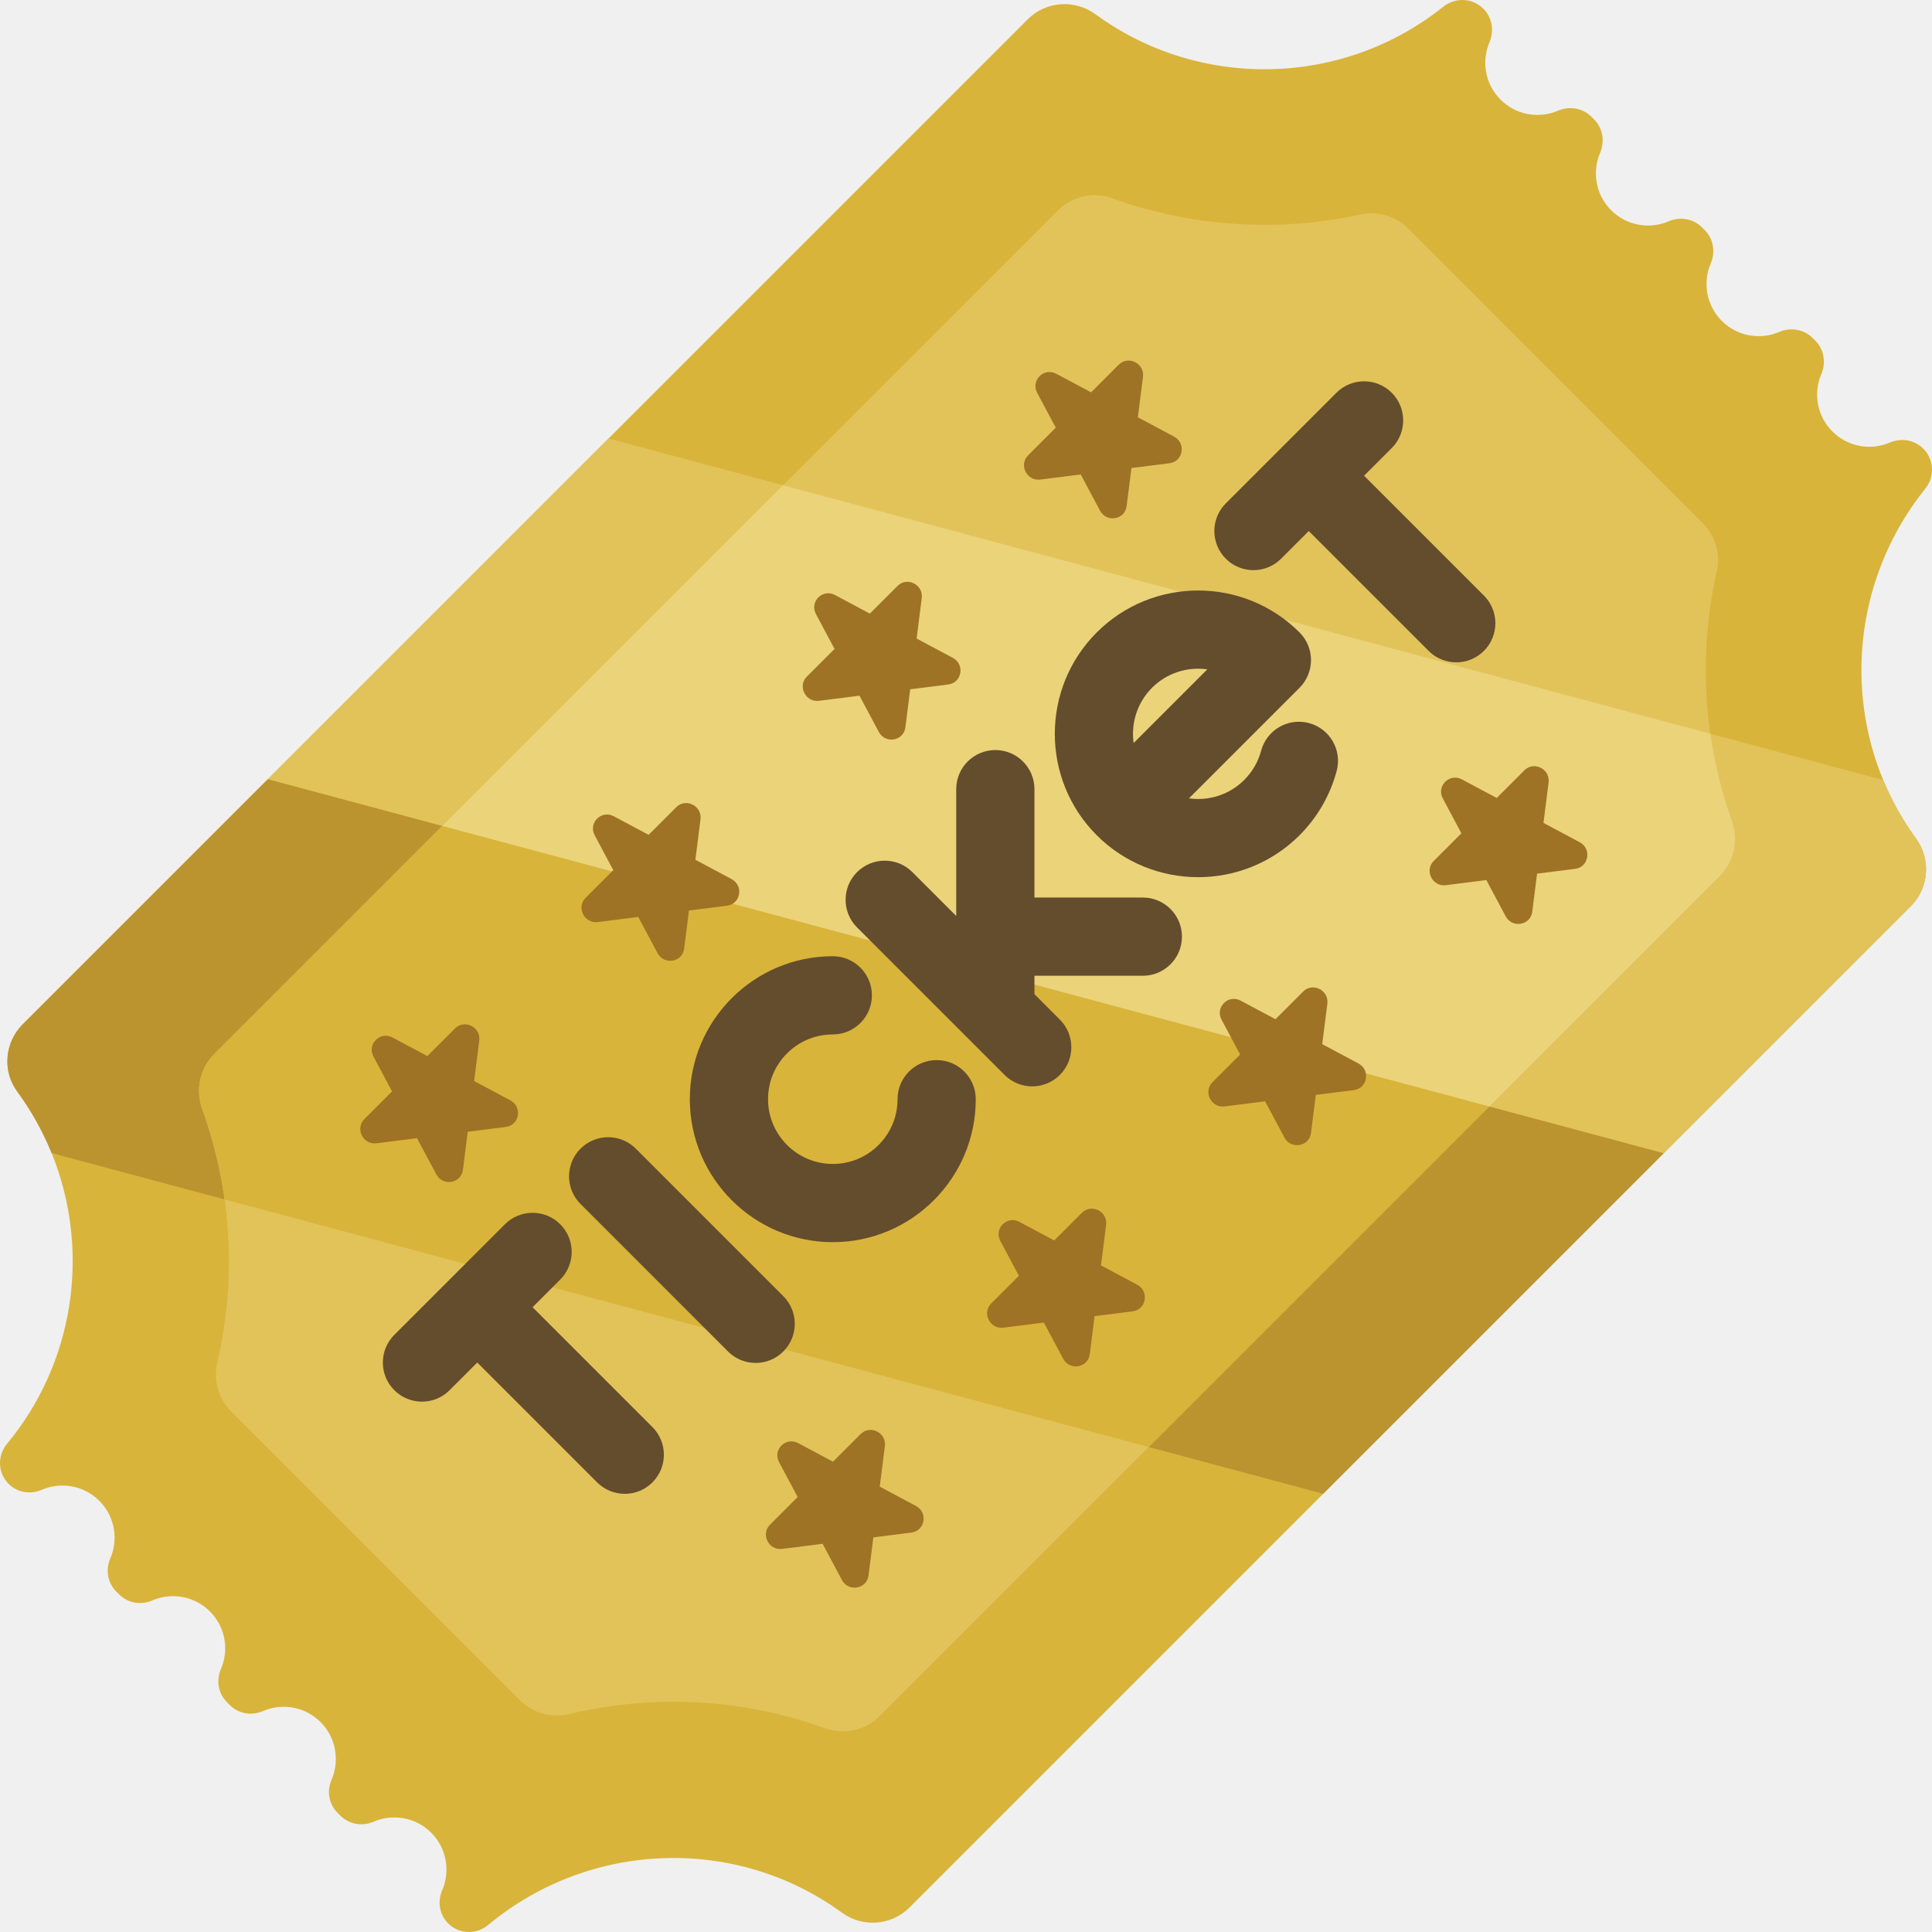
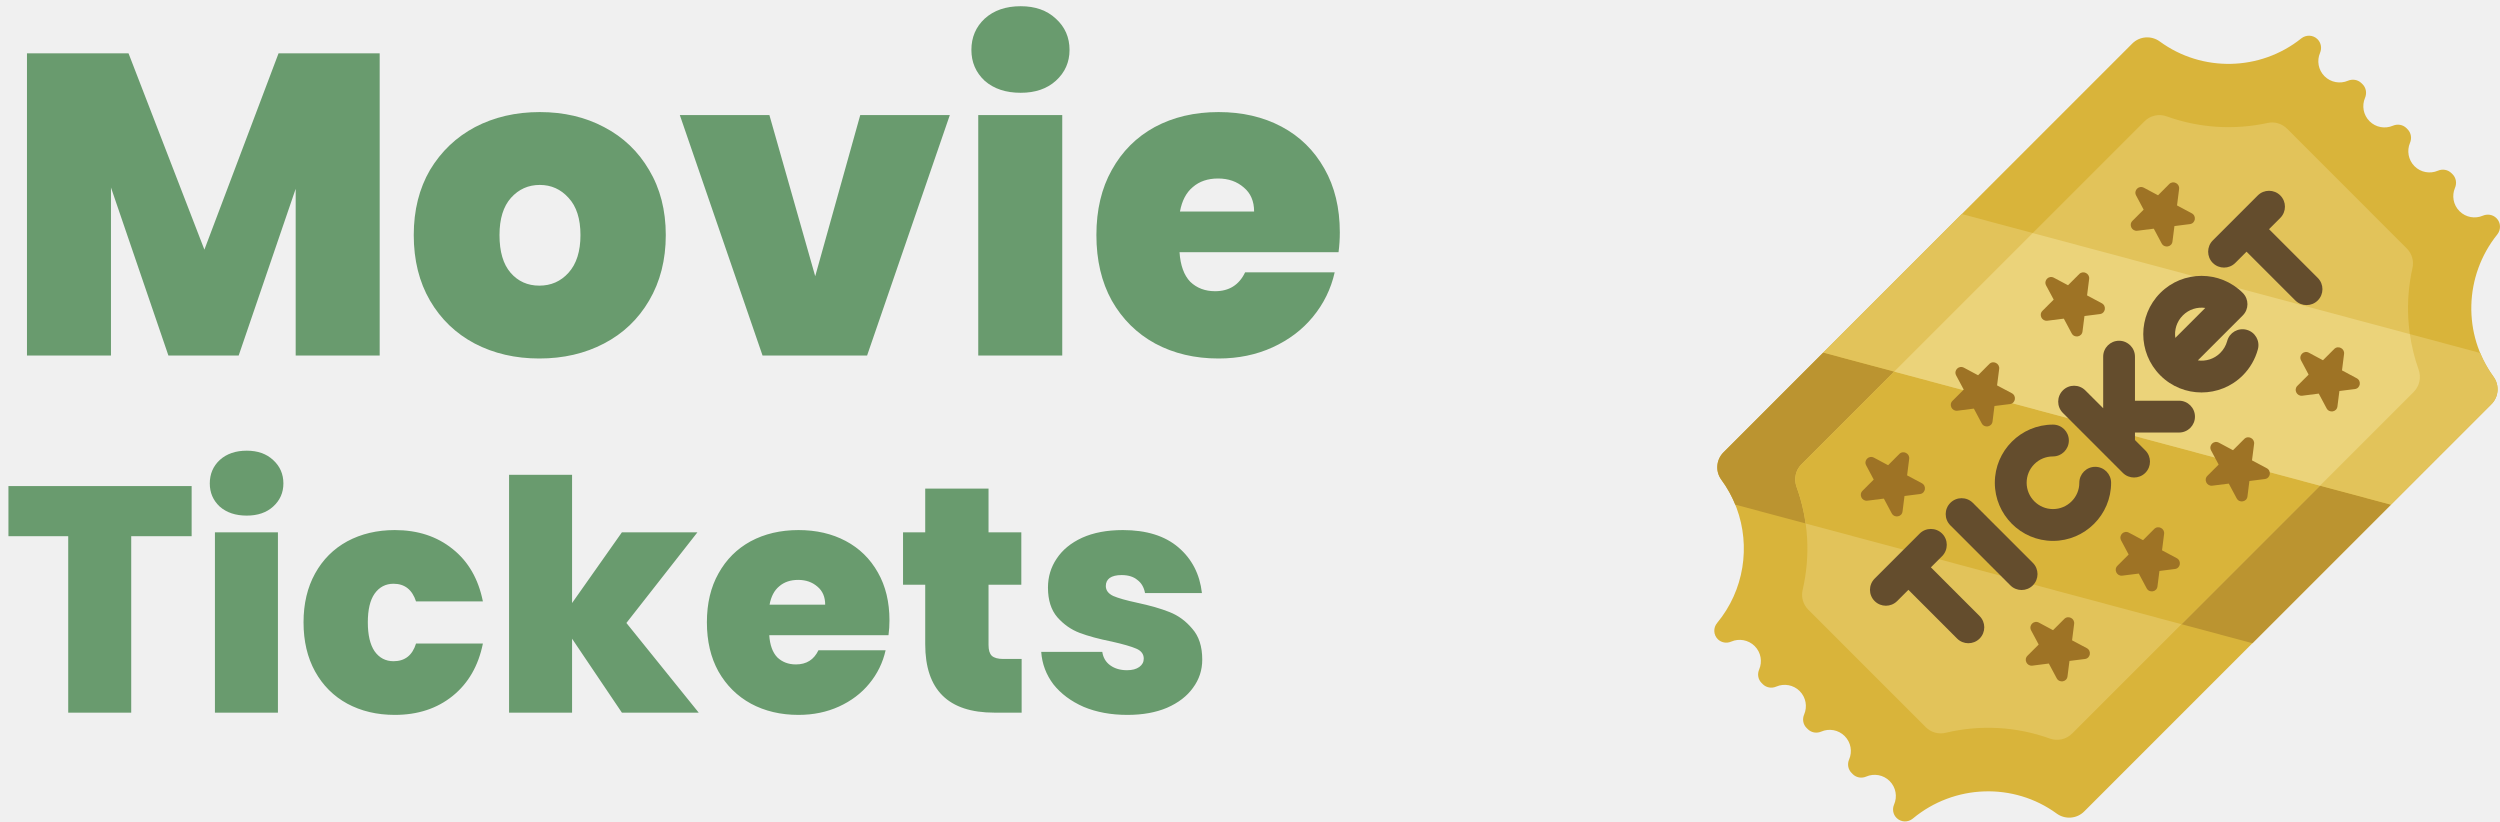
- <svg xmlns="http://www.w3.org/2000/svg" height="800px" width="800px" version="1.1" id="Layer_1" viewBox="0 0 512.005 512.005" xml:space="preserve">
-   <path style="fill:#D9B43A;" d="M393.111,2.312l-0.006-0.006c-2.877-2.877-7.435-3.072-10.614-0.532  c-26.788,21.418-64.695,22.094-92.172,2.007c-5.518-4.034-13.137-3.492-17.97,1.342L6.021,271.453  c-4.783,4.783-5.459,12.37-1.454,17.82c4.243,5.772,7.566,12.007,9.971,18.506c9.2,24.852,4.97,53.549-12.691,74.865  c-2.599,3.137-2.45,7.713,0.431,10.594l0.003,0.003c2.304,2.304,5.77,2.886,8.756,1.589c5.052-2.195,11.15-1.226,15.282,2.906  c4.132,4.132,5.101,10.229,2.906,15.282c-1.298,2.988-0.714,6.454,1.589,8.756l0.784,0.784c2.304,2.304,5.77,2.886,8.756,1.589  c5.052-2.195,11.15-1.226,15.282,2.906c4.132,4.132,5.101,10.229,2.906,15.282c-1.298,2.988-0.714,6.454,1.589,8.756l0.784,0.784  c2.304,2.304,5.77,2.886,8.756,1.589c5.052-2.195,11.15-1.226,15.282,2.906c4.132,4.132,5.101,10.229,2.906,15.282  c-1.298,2.988-0.714,6.454,1.589,8.756l0.784,0.784c2.304,2.304,5.77,2.886,8.756,1.589c5.052-2.195,11.15-1.226,15.282,2.906  c4.132,4.132,5.101,10.229,2.906,15.282c-1.298,2.988-0.714,6.454,1.589,8.756l0,0c2.877,2.877,7.454,3.038,10.584,0.435  c27.078-22.518,65.858-23.648,93.749-3.292c5.509,4.02,13.113,3.456,17.937-1.365l265.367-265.367  c4.829-4.829,5.376-12.438,1.353-17.955c-20.079-27.529-19.216-65.653,2.467-92.668c2.548-3.176,2.354-7.74-0.525-10.619l0,0  c-2.333-2.333-5.837-2.909-8.869-1.61c-5.04,2.159-11.104,1.182-15.218-2.933c-4.114-4.114-5.093-10.178-2.933-15.218  c1.299-3.032,0.723-6.537-1.61-8.869l-0.685-0.685c-2.333-2.333-5.837-2.909-8.869-1.61c-5.04,2.159-11.104,1.182-15.218-2.933  c-4.114-4.114-5.093-10.178-2.933-15.218c1.299-3.032,0.723-6.537-1.61-8.869l-0.685-0.685c-2.333-2.333-5.837-2.909-8.869-1.61  c-5.04,2.159-11.104,1.182-15.218-2.933s-5.093-10.178-2.933-15.218c1.299-3.032,0.723-6.537-1.61-8.869l-0.685-0.685  c-2.333-2.333-5.837-2.909-8.869-1.61c-5.04,2.159-11.104,1.182-15.218-2.933s-5.093-10.178-2.933-15.218  C396.021,8.148,395.444,4.645,393.111,2.312z" />
-   <path style="fill:#BB9430;" d="M70.994,206.48L6.021,271.453c-4.783,4.783-5.46,12.37-1.454,17.82  c3.76,5.117,6.797,10.6,9.114,16.306l336.976,90.292l90.27-90.27L70.994,206.48z" />
-   <g>
-     <path style="fill:#E2C35A;" d="M70.994,206.48l369.932,99.123l65.469-65.469c4.829-4.829,5.376-12.438,1.353-17.955   c-3.543-4.858-6.421-10.05-8.659-15.449l-337.825-90.52L70.994,206.48z" />
-     <path style="fill:#E2C35A;" d="M280.33,55.776L56.768,279.337c-3.831,3.829-5.015,9.525-3.166,14.616   c7.83,21.563,9.153,44.979,3.97,67.166c-1.086,4.652,0.299,9.533,3.676,12.912l76.564,76.564c3.397,3.397,8.313,4.777,12.985,3.659   c22.381-5.361,46.004-4.125,67.728,3.715c5.083,1.834,10.763,0.644,14.584-3.177l222.668-222.668   c3.816-3.816,5.004-9.482,3.188-14.563c-7.593-21.238-8.923-44.336-3.977-66.294c1.03-4.567-0.43-9.339-3.74-12.651l-78.025-78.029   c-3.292-3.292-8.029-4.753-12.576-3.756c-21.807,4.782-44.748,3.349-65.86-4.272C289.747,50.741,284.117,51.99,280.33,55.776z" />
+ <svg xmlns="http://www.w3.org/2000/svg" width="70" height="23" viewBox="0 0 70 23" fill="none">
+   <path d="M10.631 1.494V9.954H8.279V5.286L6.683 9.954H4.715L3.107 5.25V9.954H0.755L0.755 1.494L3.599 1.494L5.723 6.99L7.799 1.494H10.631ZM15.101 10.038C14.43 10.038 13.825 9.898 13.29 9.618C12.761 9.338 12.345 8.938 12.041 8.418C11.738 7.898 11.585 7.286 11.585 6.582C11.585 5.886 11.738 5.278 12.041 4.758C12.354 4.238 12.774 3.838 13.302 3.558C13.838 3.278 14.441 3.138 15.114 3.138C15.786 3.138 16.386 3.278 16.913 3.558C17.45 3.838 17.869 4.238 18.174 4.758C18.485 5.278 18.642 5.886 18.642 6.582C18.642 7.278 18.485 7.89 18.174 8.418C17.869 8.938 17.45 9.338 16.913 9.618C16.378 9.898 15.774 10.038 15.101 10.038ZM15.101 7.998C15.43 7.998 15.701 7.878 15.918 7.638C16.142 7.39 16.253 7.038 16.253 6.582C16.253 6.126 16.142 5.778 15.918 5.538C15.701 5.298 15.434 5.178 15.114 5.178C14.793 5.178 14.525 5.298 14.309 5.538C14.094 5.778 13.986 6.126 13.986 6.582C13.986 7.046 14.089 7.398 14.297 7.638C14.505 7.878 14.774 7.998 15.101 7.998ZM22.826 7.734L24.087 3.222H26.595L24.279 9.954H21.351L19.035 3.222L21.543 3.222L22.826 7.734ZM28.579 2.598C28.163 2.598 27.827 2.486 27.571 2.262C27.323 2.03 27.199 1.742 27.199 1.398C27.199 1.046 27.323 0.754 27.571 0.522C27.827 0.29 28.163 0.174 28.579 0.174C28.987 0.174 29.315 0.29 29.563 0.522C29.819 0.754 29.947 1.046 29.947 1.398C29.947 1.742 29.819 2.03 29.563 2.262C29.315 2.486 28.987 2.598 28.579 2.598ZM29.743 3.222V9.954H27.391V3.222L29.743 3.222ZM37.515 6.51C37.515 6.694 37.503 6.878 37.479 7.062H33.027C33.051 7.43 33.151 7.706 33.327 7.89C33.511 8.066 33.743 8.154 34.023 8.154C34.415 8.154 34.695 7.978 34.863 7.626H37.371C37.267 8.09 37.063 8.506 36.759 8.874C36.463 9.234 36.087 9.518 35.631 9.726C35.175 9.934 34.671 10.038 34.119 10.038C33.455 10.038 32.863 9.898 32.343 9.618C31.831 9.338 31.427 8.938 31.131 8.418C30.843 7.898 30.699 7.286 30.699 6.582C30.699 5.878 30.843 5.27 31.131 4.758C31.419 4.238 31.819 3.838 32.331 3.558C32.851 3.278 33.447 3.138 34.119 3.138C34.783 3.138 35.371 3.274 35.883 3.546C36.395 3.818 36.795 4.21 37.083 4.722C37.371 5.226 37.515 5.822 37.515 6.51ZM35.115 5.922C35.115 5.634 35.019 5.41 34.827 5.25C34.635 5.082 34.395 4.998 34.107 4.998C33.819 4.998 33.583 5.078 33.399 5.238C33.215 5.39 33.095 5.618 33.039 5.922H35.115ZM5.366 13.609V15.013H3.674V19.954H1.91L1.91 15.013H0.236L0.236 13.609H5.366ZM6.909 14.437C6.597 14.437 6.345 14.353 6.153 14.185C5.967 14.011 5.874 13.795 5.874 13.537C5.874 13.273 5.967 13.054 6.153 12.88C6.345 12.706 6.597 12.619 6.909 12.619C7.215 12.619 7.461 12.706 7.647 12.88C7.839 13.054 7.935 13.273 7.935 13.537C7.935 13.795 7.839 14.011 7.647 14.185C7.461 14.353 7.215 14.437 6.909 14.437ZM7.782 14.905V19.954H6.018V14.905H7.782ZM8.499 17.425C8.499 16.903 8.607 16.447 8.823 16.057C9.039 15.667 9.339 15.367 9.723 15.157C10.113 14.947 10.557 14.842 11.055 14.842C11.697 14.842 12.237 15.019 12.675 15.373C13.113 15.721 13.395 16.21 13.521 16.84H11.649C11.541 16.51 11.331 16.345 11.019 16.345C10.797 16.345 10.62 16.438 10.488 16.624C10.362 16.804 10.299 17.071 10.299 17.425C10.299 17.779 10.362 18.049 10.488 18.235C10.62 18.421 10.797 18.514 11.019 18.514C11.337 18.514 11.547 18.349 11.649 18.019H13.521C13.395 18.643 13.113 19.132 12.675 19.486C12.237 19.84 11.697 20.017 11.055 20.017C10.557 20.017 10.113 19.912 9.723 19.702C9.339 19.492 9.039 19.192 8.823 18.802C8.607 18.412 8.499 17.953 8.499 17.425ZM17.413 19.954L16.018 17.884V19.954H14.254L14.254 13.294H16.018V16.885L17.413 14.905H19.528L17.539 17.443L19.564 19.954H17.413ZM24.905 17.371C24.905 17.509 24.896 17.647 24.878 17.785H21.539C21.557 18.061 21.632 18.268 21.764 18.406C21.902 18.538 22.076 18.604 22.286 18.604C22.58 18.604 22.79 18.472 22.916 18.208H24.797C24.719 18.556 24.566 18.868 24.338 19.144C24.116 19.414 23.834 19.627 23.492 19.783C23.15 19.939 22.772 20.017 22.358 20.017C21.86 20.017 21.416 19.912 21.026 19.702C20.642 19.492 20.339 19.192 20.117 18.802C19.901 18.412 19.793 17.953 19.793 17.425C19.793 16.897 19.901 16.441 20.117 16.057C20.333 15.667 20.633 15.367 21.017 15.157C21.407 14.947 21.854 14.842 22.358 14.842C22.856 14.842 23.297 14.944 23.681 15.148C24.065 15.352 24.365 15.646 24.581 16.03C24.797 16.408 24.905 16.855 24.905 17.371ZM23.105 16.93C23.105 16.714 23.033 16.546 22.889 16.426C22.745 16.3 22.565 16.237 22.349 16.237C22.133 16.237 21.956 16.297 21.818 16.417C21.68 16.531 21.59 16.702 21.548 16.93H23.105ZM28.606 18.451V19.954H27.841C26.551 19.954 25.906 19.315 25.906 18.037V16.372H25.285V14.905H25.906V13.681H27.679V14.905H28.597V16.372H27.679V18.064C27.679 18.202 27.709 18.301 27.769 18.361C27.835 18.421 27.943 18.451 28.093 18.451H28.606ZM31.566 20.017C31.11 20.017 30.702 19.942 30.342 19.792C29.988 19.636 29.706 19.426 29.496 19.162C29.292 18.892 29.178 18.589 29.154 18.253H30.864C30.888 18.415 30.963 18.541 31.089 18.631C31.215 18.721 31.371 18.766 31.557 18.766C31.701 18.766 31.815 18.736 31.899 18.676C31.983 18.616 32.025 18.538 32.025 18.442C32.025 18.316 31.956 18.223 31.818 18.163C31.68 18.103 31.452 18.037 31.134 17.965C30.774 17.893 30.474 17.812 30.234 17.722C29.994 17.632 29.784 17.485 29.604 17.281C29.43 17.077 29.343 16.801 29.343 16.453C29.343 16.153 29.424 15.883 29.586 15.643C29.748 15.397 29.985 15.202 30.297 15.058C30.615 14.914 30.996 14.842 31.44 14.842C32.1 14.842 32.619 15.004 32.997 15.328C33.375 15.652 33.594 16.078 33.654 16.606H32.061C32.031 16.444 31.959 16.321 31.845 16.237C31.737 16.147 31.59 16.102 31.404 16.102C31.26 16.102 31.149 16.129 31.071 16.183C30.999 16.237 30.963 16.312 30.963 16.408C30.963 16.528 31.032 16.621 31.17 16.687C31.308 16.747 31.53 16.81 31.836 16.876C32.202 16.954 32.505 17.041 32.745 17.137C32.991 17.233 33.204 17.389 33.384 17.605C33.57 17.815 33.663 18.103 33.663 18.469C33.663 18.763 33.576 19.027 33.402 19.261C33.234 19.495 32.991 19.681 32.673 19.819C32.361 19.951 31.992 20.017 31.566 20.017Z" fill="#699B6E" />
+   <g clip-path="url(#clip0_7_185)">
+     <path d="M64.891 1.099L64.891 1.099C64.768 0.975 64.572 0.967 64.435 1.076C63.284 1.996 61.655 2.026 60.475 1.162C60.238 0.989 59.91 1.012 59.703 1.22L48.259 12.664C48.053 12.869 48.024 13.195 48.196 13.43C48.379 13.678 48.522 13.945 48.625 14.225C49.02 15.293 48.838 16.526 48.08 17.442C47.968 17.576 47.974 17.773 48.098 17.897L48.098 17.897C48.197 17.996 48.346 18.021 48.474 17.965C48.691 17.871 48.953 17.913 49.131 18.09C49.309 18.268 49.35 18.529 49.256 18.747C49.2 18.875 49.225 19.024 49.324 19.123L49.358 19.157C49.457 19.256 49.606 19.281 49.734 19.225C49.951 19.131 50.213 19.172 50.391 19.35C50.568 19.527 50.61 19.789 50.516 20.006C50.46 20.135 50.485 20.284 50.584 20.383L50.618 20.416C50.717 20.515 50.865 20.54 50.994 20.485C51.211 20.39 51.473 20.432 51.65 20.609C51.828 20.787 51.87 21.049 51.775 21.266C51.719 21.395 51.745 21.543 51.844 21.642L51.877 21.676C51.976 21.775 52.125 21.8 52.254 21.744C52.471 21.65 52.733 21.692 52.91 21.869C53.088 22.047 53.129 22.309 53.035 22.526C52.979 22.654 53.004 22.803 53.103 22.902C53.227 23.026 53.424 23.032 53.558 22.921C54.721 21.953 56.388 21.905 57.586 22.779C57.823 22.952 58.15 22.928 58.357 22.721L69.759 11.318C69.967 11.111 69.99 10.784 69.817 10.547C68.955 9.364 68.992 7.726 69.924 6.565C70.033 6.428 70.025 6.232 69.901 6.109C69.801 6.008 69.65 5.984 69.52 6.039C69.303 6.132 69.043 6.09 68.866 5.913C68.689 5.737 68.647 5.476 68.74 5.26C68.796 5.129 68.771 4.979 68.671 4.878L68.641 4.849C68.541 4.749 68.391 4.724 68.26 4.78C68.044 4.873 67.783 4.831 67.606 4.654C67.43 4.477 67.388 4.216 67.48 4C67.536 3.87 67.511 3.719 67.411 3.619L67.382 3.589C67.281 3.489 67.131 3.464 67.001 3.52C66.784 3.613 66.523 3.571 66.347 3.394C66.17 3.217 66.128 2.957 66.221 2.74C66.276 2.61 66.252 2.459 66.152 2.359L66.122 2.33C66.022 2.23 65.871 2.205 65.741 2.261C65.525 2.353 65.264 2.311 65.087 2.135C64.91 1.958 64.868 1.697 64.961 1.481C65.016 1.35 64.992 1.2 64.891 1.099Z" fill="#D9B43A" />
+     <path d="M51.05 9.872L48.259 12.664C48.053 12.869 48.024 13.195 48.196 13.43C48.358 13.649 48.488 13.885 48.588 14.13L63.067 18.01L66.946 14.131L51.05 9.872Z" fill="#BB9430" />
+     <path d="M51.05 9.872L66.946 14.131L69.759 11.318C69.966 11.111 69.99 10.784 69.817 10.547C69.665 10.338 69.541 10.115 69.445 9.883L54.929 5.993L51.05 9.872Z" fill="#E2C35A" />
+     <path d="M60.045 3.397L50.439 13.003C50.275 13.167 50.224 13.412 50.303 13.631C50.64 14.557 50.697 15.563 50.474 16.517C50.427 16.717 50.487 16.926 50.632 17.072L53.922 20.361C54.068 20.507 54.279 20.567 54.48 20.518C55.441 20.288 56.456 20.341 57.39 20.678C57.608 20.757 57.852 20.706 58.016 20.542L67.584 10.974C67.748 10.81 67.799 10.567 67.721 10.348C67.395 9.436 67.338 8.443 67.55 7.5C67.594 7.303 67.532 7.098 67.389 6.956L64.037 3.603C63.895 3.462 63.692 3.399 63.496 3.442C62.559 3.647 61.574 3.586 60.666 3.258C60.45 3.18 60.208 3.234 60.045 3.397Z" fill="#E2C35A" />
+     <path d="M53.037 10.405L50.439 13.003C50.275 13.167 50.224 13.412 50.303 13.631C50.425 13.965 50.509 14.309 50.557 14.658L61.08 17.478L64.959 13.599L53.037 10.405Z" fill="#D9B43A" />
+     <path d="M53.037 10.405L64.959 13.599L67.584 10.974C67.748 10.81 67.799 10.566 67.721 10.348C67.606 10.025 67.525 9.692 67.476 9.355L56.916 6.526L53.037 10.405Z" fill="#EBD37A" />
+     <path d="M63.218 5.472L61.958 6.732C61.785 6.906 61.785 7.188 61.958 7.362C62.132 7.536 62.414 7.536 62.588 7.362L62.903 7.047L64.268 8.412C64.442 8.586 64.724 8.586 64.898 8.412C65.072 8.238 65.072 7.956 64.898 7.782L63.533 6.417L63.848 6.102C64.022 5.928 64.022 5.646 63.848 5.472C63.674 5.299 63.392 5.299 63.218 5.472Z" fill="#644D2D" />
+     <path d="M60.489 8.202C59.852 8.838 59.852 9.874 60.489 10.511C61.125 11.148 62.161 11.148 62.798 10.511C63.001 10.308 63.147 10.055 63.221 9.779C63.285 9.541 63.143 9.297 62.906 9.234C62.668 9.17 62.424 9.311 62.361 9.549C62.327 9.674 62.261 9.789 62.168 9.881C61.997 10.053 61.762 10.123 61.539 10.091L62.798 8.832C62.972 8.658 62.972 8.376 62.798 8.202C62.161 7.565 61.125 7.565 60.489 8.202ZM60.909 9.461C60.877 9.238 60.947 9.003 61.119 8.832C61.29 8.66 61.525 8.59 61.748 8.622L60.909 9.461Z" fill="#644D2D" />
+     <path d="M59.779 11.22V9.986C59.779 9.74 59.58 9.541 59.334 9.541C59.088 9.541 58.889 9.74 58.889 9.986V11.43L58.389 10.931C58.215 10.757 57.933 10.757 57.76 10.931C57.586 11.105 57.586 11.387 57.76 11.561L59.439 13.24C59.613 13.414 59.895 13.414 60.069 13.24C60.243 13.066 60.243 12.784 60.069 12.611L59.779 12.321V12.111H61.014C61.137 12.111 61.248 12.061 61.329 11.981C61.409 11.9 61.459 11.789 61.459 11.666C61.459 11.42 61.26 11.22 61.014 11.22L59.779 11.22Z" fill="#644D2D" />
+     <path d="M56.962 12.995C57.101 12.856 57.286 12.78 57.483 12.78C57.729 12.78 57.928 12.58 57.928 12.334C57.928 12.088 57.729 11.889 57.483 11.889C56.585 11.889 55.855 12.619 55.855 13.517C55.855 14.414 56.586 15.145 57.483 15.145C57.932 15.145 58.339 14.962 58.634 14.667C58.929 14.373 59.111 13.966 59.111 13.517C59.111 13.271 58.912 13.071 58.666 13.071C58.42 13.071 58.221 13.271 58.221 13.517C58.221 13.714 58.144 13.899 58.005 14.038C57.865 14.177 57.68 14.254 57.483 14.254C57.077 14.254 56.746 13.923 56.746 13.517C56.746 13.32 56.822 13.135 56.962 12.995Z" fill="#644D2D" />
+     <path d="M54.61 14.08C54.436 14.254 54.436 14.536 54.61 14.71L56.29 16.39C56.464 16.564 56.746 16.564 56.92 16.39C57.094 16.216 57.094 15.934 56.92 15.76L55.24 14.08C55.066 13.906 54.784 13.906 54.61 14.08Z" fill="#644D2D" />
+     <path d="M53.75 14.941L52.49 16.201C52.316 16.375 52.316 16.657 52.49 16.83C52.664 17.004 52.946 17.004 53.12 16.83L53.435 16.515L54.799 17.88C54.973 18.054 55.255 18.054 55.429 17.88C55.603 17.706 55.603 17.424 55.429 17.25L54.065 15.886L54.38 15.571C54.553 15.397 54.553 15.115 54.38 14.941C54.206 14.767 53.923 14.767 53.75 14.941Z" fill="#644D2D" />
+     <path d="M52.47 12.814L52.867 13.026L53.181 12.711C53.29 12.602 53.477 12.695 53.457 12.849L53.399 13.31L53.811 13.53C53.951 13.604 53.916 13.813 53.76 13.833L53.326 13.888L53.271 14.321C53.252 14.477 53.043 14.513 52.968 14.373L52.748 13.961L52.287 14.019C52.134 14.038 52.041 13.852 52.149 13.743L52.464 13.428L52.253 13.031C52.177 12.89 52.328 12.739 52.47 12.814Z" fill="#9E7325" />
+     <path d="M54.989 10.295L55.386 10.507L55.701 10.191C55.809 10.083 55.996 10.176 55.977 10.329L55.918 10.791L56.331 11.01C56.471 11.085 56.435 11.294 56.279 11.314L55.845 11.368L55.791 11.802C55.771 11.958 55.562 11.993 55.488 11.854L55.268 11.441L54.807 11.5C54.653 11.519 54.56 11.332 54.669 11.224L54.984 10.909L54.772 10.512C54.697 10.37 54.848 10.22 54.989 10.295Z" fill="#9E7325" />
+     <path d="M57.508 7.776L57.905 7.987L58.22 7.672C58.329 7.564 58.515 7.657 58.496 7.81L58.438 8.271L58.85 8.491C58.99 8.566 58.954 8.774 58.798 8.794L58.365 8.849L58.31 9.282C58.29 9.438 58.081 9.474 58.007 9.334L57.787 8.922L57.326 8.98C57.173 9 57.079 8.813 57.188 8.704L57.503 8.389L57.291 7.993C57.216 7.851 57.367 7.7 57.508 7.776Z" fill="#9E7325" />
+     <path d="M60.028 5.256L60.425 5.468L60.739 5.153C60.848 5.044 61.035 5.138 61.015 5.291L60.957 5.752L61.369 5.972C61.509 6.046 61.474 6.255 61.317 6.275L60.884 6.33L60.829 6.763C60.81 6.919 60.601 6.955 60.526 6.815L60.306 6.403L59.845 6.461C59.692 6.48 59.599 6.294 59.707 6.185L60.022 5.87L59.811 5.473C59.735 5.332 59.886 5.181 60.028 5.256Z" fill="#9E7325" />
+     <path d="M57.089 17.433L57.485 17.645L57.8 17.33C57.909 17.221 58.096 17.314 58.076 17.468L58.018 17.929L58.43 18.148C58.57 18.223 58.534 18.432 58.378 18.452L57.945 18.506L57.89 18.94C57.87 19.096 57.662 19.131 57.587 18.991L57.367 18.579L56.906 18.638C56.753 18.657 56.66 18.47 56.768 18.362L57.083 18.047L56.871 17.65C56.796 17.509 56.947 17.358 57.089 17.433Z" fill="#9E7325" />
+     <path d="M59.608 14.914L60.005 15.125L60.319 14.81C60.428 14.702 60.615 14.795 60.595 14.948L60.537 15.409L60.949 15.629C61.089 15.704 61.054 15.913 60.898 15.932L60.464 15.987L60.409 16.42C60.39 16.576 60.181 16.612 60.106 16.472L59.886 16.06L59.425 16.118C59.272 16.138 59.179 15.951 59.287 15.842L59.602 15.527L59.391 15.131C59.316 14.989 59.467 14.838 59.608 14.914Z" fill="#9E7325" />
+     <path d="M62.127 12.394L62.524 12.606L62.839 12.291C62.947 12.182 63.134 12.276 63.115 12.429L63.056 12.89L63.469 13.11C63.608 13.184 63.573 13.393 63.417 13.413L62.983 13.468L62.929 13.901C62.909 14.057 62.7 14.093 62.626 13.953L62.406 13.541L61.945 13.599C61.791 13.618 61.698 13.432 61.807 13.323L62.122 13.008L61.91 12.611C61.835 12.47 61.986 12.319 62.127 12.394Z" fill="#9E7325" />
+     <path d="M64.647 9.875L65.043 10.087L65.358 9.772C65.467 9.663 65.653 9.756 65.634 9.91L65.576 10.371L65.988 10.591C66.128 10.665 66.092 10.874 65.936 10.894L65.503 10.948L65.448 11.382C65.428 11.538 65.22 11.573 65.145 11.434L64.925 11.021L64.464 11.08C64.311 11.099 64.217 10.912 64.326 10.804L64.641 10.489L64.43 10.092C64.354 9.951 64.505 9.8 64.647 9.875Z" fill="#9E7325" />
  </g>
-   <path style="fill:#D9B43A;" d="M117.236,218.871l-60.468,60.467c-3.829,3.829-5.015,9.525-3.166,14.616  c2.823,7.776,4.787,15.795,5.919,23.908l244.896,65.62l90.27-90.27L117.236,218.871z" />
-   <path style="fill:#EBD37A;" d="M117.236,218.871l277.45,74.342l61.09-61.09c3.816-3.816,5.004-9.482,3.188-14.563  c-2.685-7.514-4.572-15.261-5.69-23.107l-245.768-65.852L117.236,218.871z" />
-   <g>
-     <path style="fill:#644D2D;" d="M354.169,104.087l-29.316,29.316c-4.048,4.048-4.048,10.611,0,14.659   c4.048,4.048,10.611,4.048,14.659,0l7.329-7.329l31.759,31.759c4.048,4.048,10.611,4.048,14.659,0s4.048-10.611,0-14.659   l-31.759-31.759l7.329-7.329c4.048-4.048,4.048-10.611,0-14.659C364.78,100.039,358.217,100.039,354.169,104.087z" />
-     <path style="fill:#644D2D;" d="M290.651,167.605c-14.817,14.817-14.817,38.929,0,53.746c14.817,14.817,38.929,14.817,53.746,0   c4.722-4.722,8.126-10.615,9.842-17.041c1.477-5.531-1.809-11.211-7.34-12.688c-5.531-1.476-11.211,1.809-12.688,7.34   c-0.777,2.909-2.323,5.583-4.472,7.732c-3.988,3.988-9.455,5.615-14.652,4.88l29.31-29.31c4.048-4.048,4.048-10.611,0-14.659   C329.58,152.786,305.468,152.786,290.651,167.605z M300.428,196.915c-0.735-5.196,0.893-10.665,4.88-14.652   c3.987-3.987,9.455-5.615,14.652-4.88L300.428,196.915z" />
-     <path style="fill:#644D2D;" d="M274.143,237.859v-28.723c0-5.724-4.641-10.365-10.365-10.365c-5.724,0-10.365,4.641-10.365,10.365   v33.609l-11.622-11.622c-4.048-4.048-10.611-4.048-14.659,0c-4.048,4.048-4.048,10.611,0,14.659l39.088,39.088   c4.048,4.048,10.611,4.048,14.659,0c4.048-4.048,4.048-10.611,0-14.659l-6.736-6.736v-4.887h28.723   c2.862,0,5.453-1.159,7.329-3.036c1.875-1.875,3.036-4.467,3.036-7.329c0-5.724-4.641-10.365-10.365-10.365L274.143,237.859   L274.143,237.859z" />
-     <path style="fill:#644D2D;" d="M208.566,279.169c3.241-3.241,7.551-5.026,12.134-5.026c5.724,0,10.365-4.641,10.365-10.365   s-4.641-10.365-10.365-10.365c-20.893,0-37.888,16.997-37.889,37.889c0.001,20.891,16.998,37.888,37.889,37.889   c10.446,0,19.918-4.25,26.78-11.11c6.86-6.86,11.11-16.333,11.11-26.778c0-5.724-4.641-10.365-10.365-10.365   c-5.724,0-10.365,4.641-10.365,10.365c0,4.584-1.786,8.893-5.026,12.134c-3.241,3.241-7.55,5.026-12.132,5.025   c-9.462,0-17.16-7.699-17.161-17.16C203.54,286.719,205.325,282.41,208.566,279.169z" />
-     <path style="fill:#644D2D;" d="M153.843,304.413c-4.048,4.048-4.048,10.611,0,14.659l39.088,39.088   c4.048,4.048,10.611,4.048,14.659,0c4.048-4.048,4.048-10.611,0-14.659l-39.088-39.088   C164.454,300.366,157.891,300.366,153.843,304.413z" />
-     <path style="fill:#644D2D;" d="M133.811,324.445l-29.316,29.316c-4.048,4.048-4.048,10.611,0,14.659   c4.048,4.048,10.611,4.048,14.659,0l7.329-7.329l31.759,31.759c4.048,4.048,10.611,4.048,14.659,0s4.048-10.611,0-14.659   l-31.76-31.759l7.329-7.329c4.048-4.048,4.048-10.611,0-14.659S137.858,320.397,133.811,324.445z" />
-   </g>
-   <g>
-     <path style="fill:#9E7325;" d="M104.026,274.951l9.233,4.924l7.33-7.33c2.528-2.528,6.871-0.355,6.421,3.212l-1.356,10.73   l9.592,5.116c3.256,1.737,2.427,6.596-1.205,7.055l-10.086,1.274l-1.274,10.086c-0.459,3.632-5.318,4.461-7.055,1.205l-5.116-9.592   l-10.73,1.356c-3.567,0.451-5.741-3.893-3.212-6.421l7.33-7.33l-4.924-9.233C97.221,276.713,100.737,273.197,104.026,274.951z" />
-     <path style="fill:#9E7325;" d="M162.657,216.32l9.233,4.924l7.33-7.33c2.528-2.528,6.871-0.355,6.421,3.212l-1.356,10.73   l9.592,5.116c3.256,1.737,2.427,6.596-1.205,7.055l-10.086,1.274l-1.274,10.086c-0.459,3.632-5.318,4.461-7.055,1.205l-5.116-9.592   l-10.73,1.356c-3.567,0.451-5.741-3.893-3.212-6.421l7.33-7.33l-4.924-9.233C155.852,218.08,159.368,214.565,162.657,216.32z" />
-     <path style="fill:#9E7325;" d="M221.29,157.687l9.233,4.924l7.33-7.33c2.528-2.528,6.871-0.355,6.421,3.212l-1.356,10.73   l9.592,5.116c3.256,1.737,2.427,6.596-1.205,7.055l-10.086,1.274l-1.274,10.086c-0.459,3.632-5.318,4.461-7.055,1.205l-5.116-9.592   l-10.73,1.356c-3.567,0.451-5.741-3.893-3.212-6.421l7.33-7.33l-4.924-9.233C214.484,159.449,217.999,155.933,221.29,157.687z" />
-     <path style="fill:#9E7325;" d="M279.921,99.056l9.233,4.924l7.33-7.33c2.528-2.528,6.871-0.355,6.421,3.212l-1.356,10.73   l9.592,5.116c3.256,1.737,2.427,6.596-1.205,7.055l-10.086,1.274l-1.274,10.086c-0.459,3.632-5.318,4.461-7.055,1.205l-5.116-9.592   l-10.73,1.356c-3.567,0.451-5.741-3.893-3.212-6.421l7.33-7.33l-4.924-9.233C273.117,100.818,276.632,97.302,279.921,99.056z" />
-     <path style="fill:#9E7325;" d="M211.518,382.443l9.233,4.924l7.33-7.33c2.528-2.528,6.871-0.355,6.421,3.212l-1.356,10.73   l9.592,5.116c3.256,1.737,2.427,6.596-1.205,7.055l-10.086,1.274l-1.274,10.086c-0.459,3.632-5.318,4.461-7.055,1.205l-5.116-9.592   l-10.73,1.356c-3.567,0.451-5.741-3.893-3.212-6.421l7.33-7.33l-4.924-9.233C204.712,384.204,208.228,380.69,211.518,382.443z" />
-     <path style="fill:#9E7325;" d="M270.149,323.812l9.233,4.924l7.33-7.33c2.528-2.528,6.871-0.355,6.421,3.212l-1.356,10.73   l9.592,5.116c3.256,1.737,2.427,6.596-1.205,7.055l-10.086,1.274l-1.274,10.086c-0.459,3.632-5.318,4.461-7.055,1.205l-5.116-9.592   l-10.73,1.356c-3.567,0.451-5.741-3.893-3.212-6.421l7.33-7.33l-4.924-9.233C263.345,325.573,266.86,322.057,270.149,323.812z" />
-     <path style="fill:#9E7325;" d="M328.781,265.179l9.233,4.924l7.33-7.33c2.528-2.528,6.871-0.355,6.421,3.212l-1.356,10.73   l9.592,5.116c3.256,1.737,2.427,6.596-1.205,7.055l-10.087,1.274l-1.274,10.086c-0.459,3.632-5.318,4.461-7.055,1.205l-5.116-9.592   l-10.73,1.356c-3.567,0.451-5.741-3.893-3.212-6.421l7.33-7.33l-4.924-9.233C321.976,266.941,325.492,263.425,328.781,265.179z" />
-     <path style="fill:#9E7325;" d="M387.414,206.548l9.233,4.924l7.33-7.33c2.528-2.528,6.871-0.355,6.421,3.212l-1.356,10.73   l9.592,5.116c3.256,1.737,2.427,6.596-1.205,7.055l-10.086,1.274l-1.274,10.086c-0.459,3.632-5.318,4.461-7.055,1.205l-5.116-9.592   l-10.73,1.356c-3.567,0.451-5.741-3.893-3.212-6.421l7.33-7.33l-4.924-9.233C380.609,208.308,384.125,204.793,387.414,206.548z" />
-   </g>
+   <defs>
+     <clipPath id="clip0_7_185">
+       <rect width="22" height="22" fill="white" transform="translate(48 1)" />
+     </clipPath>
+   </defs>
</svg>
